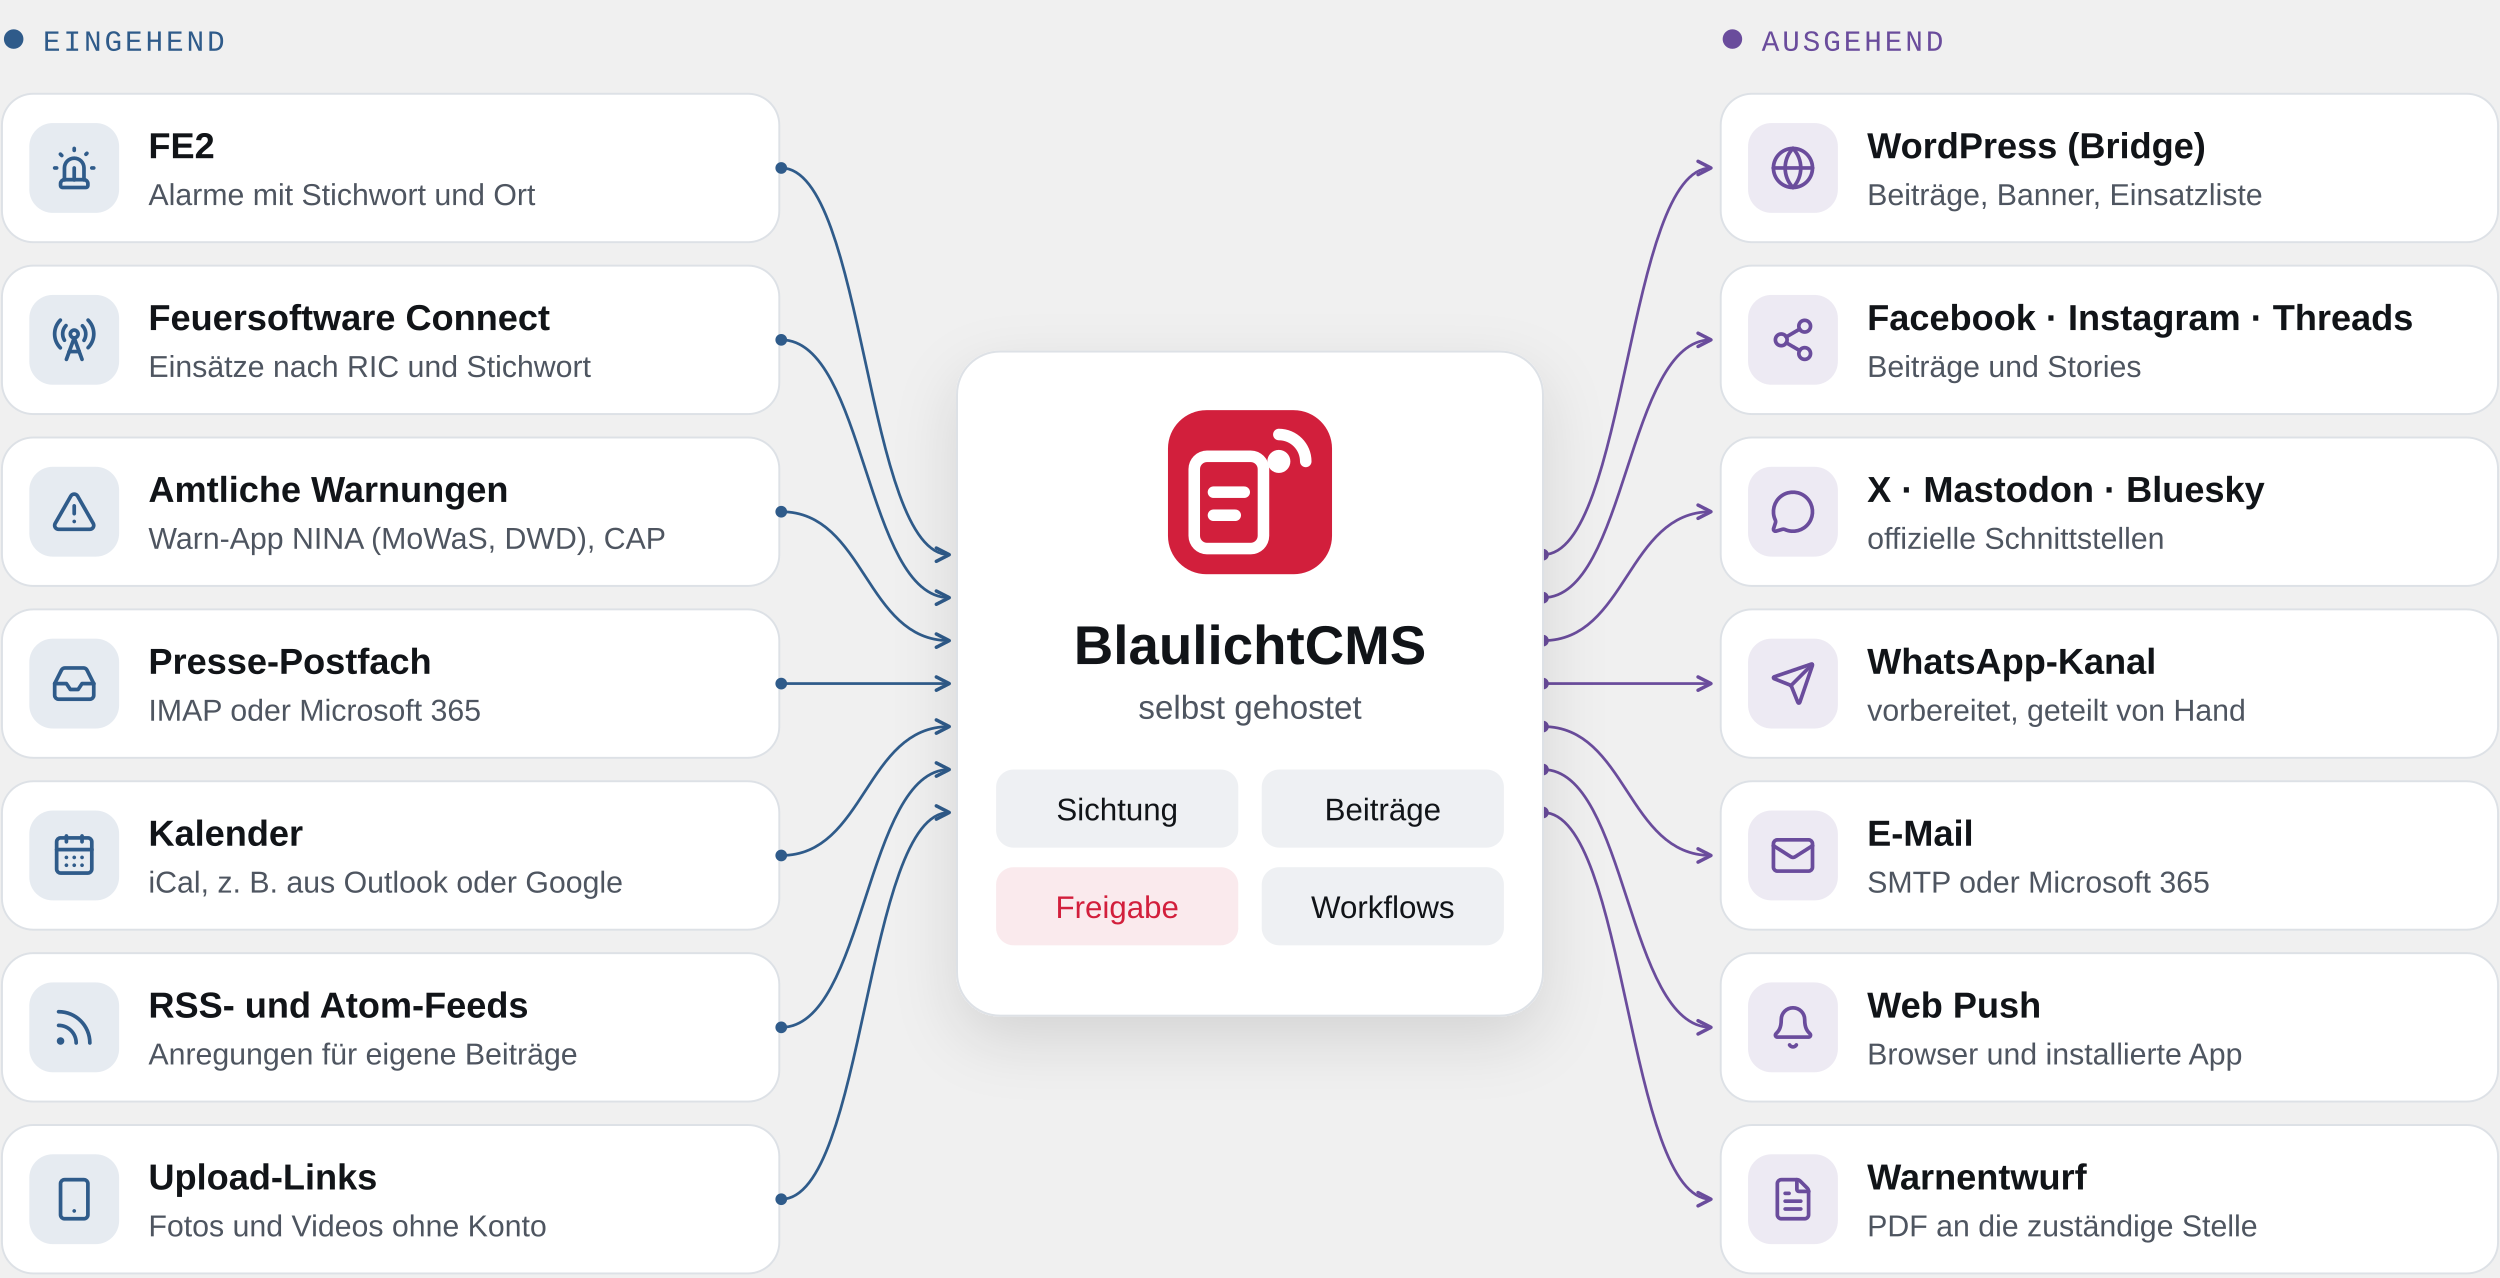
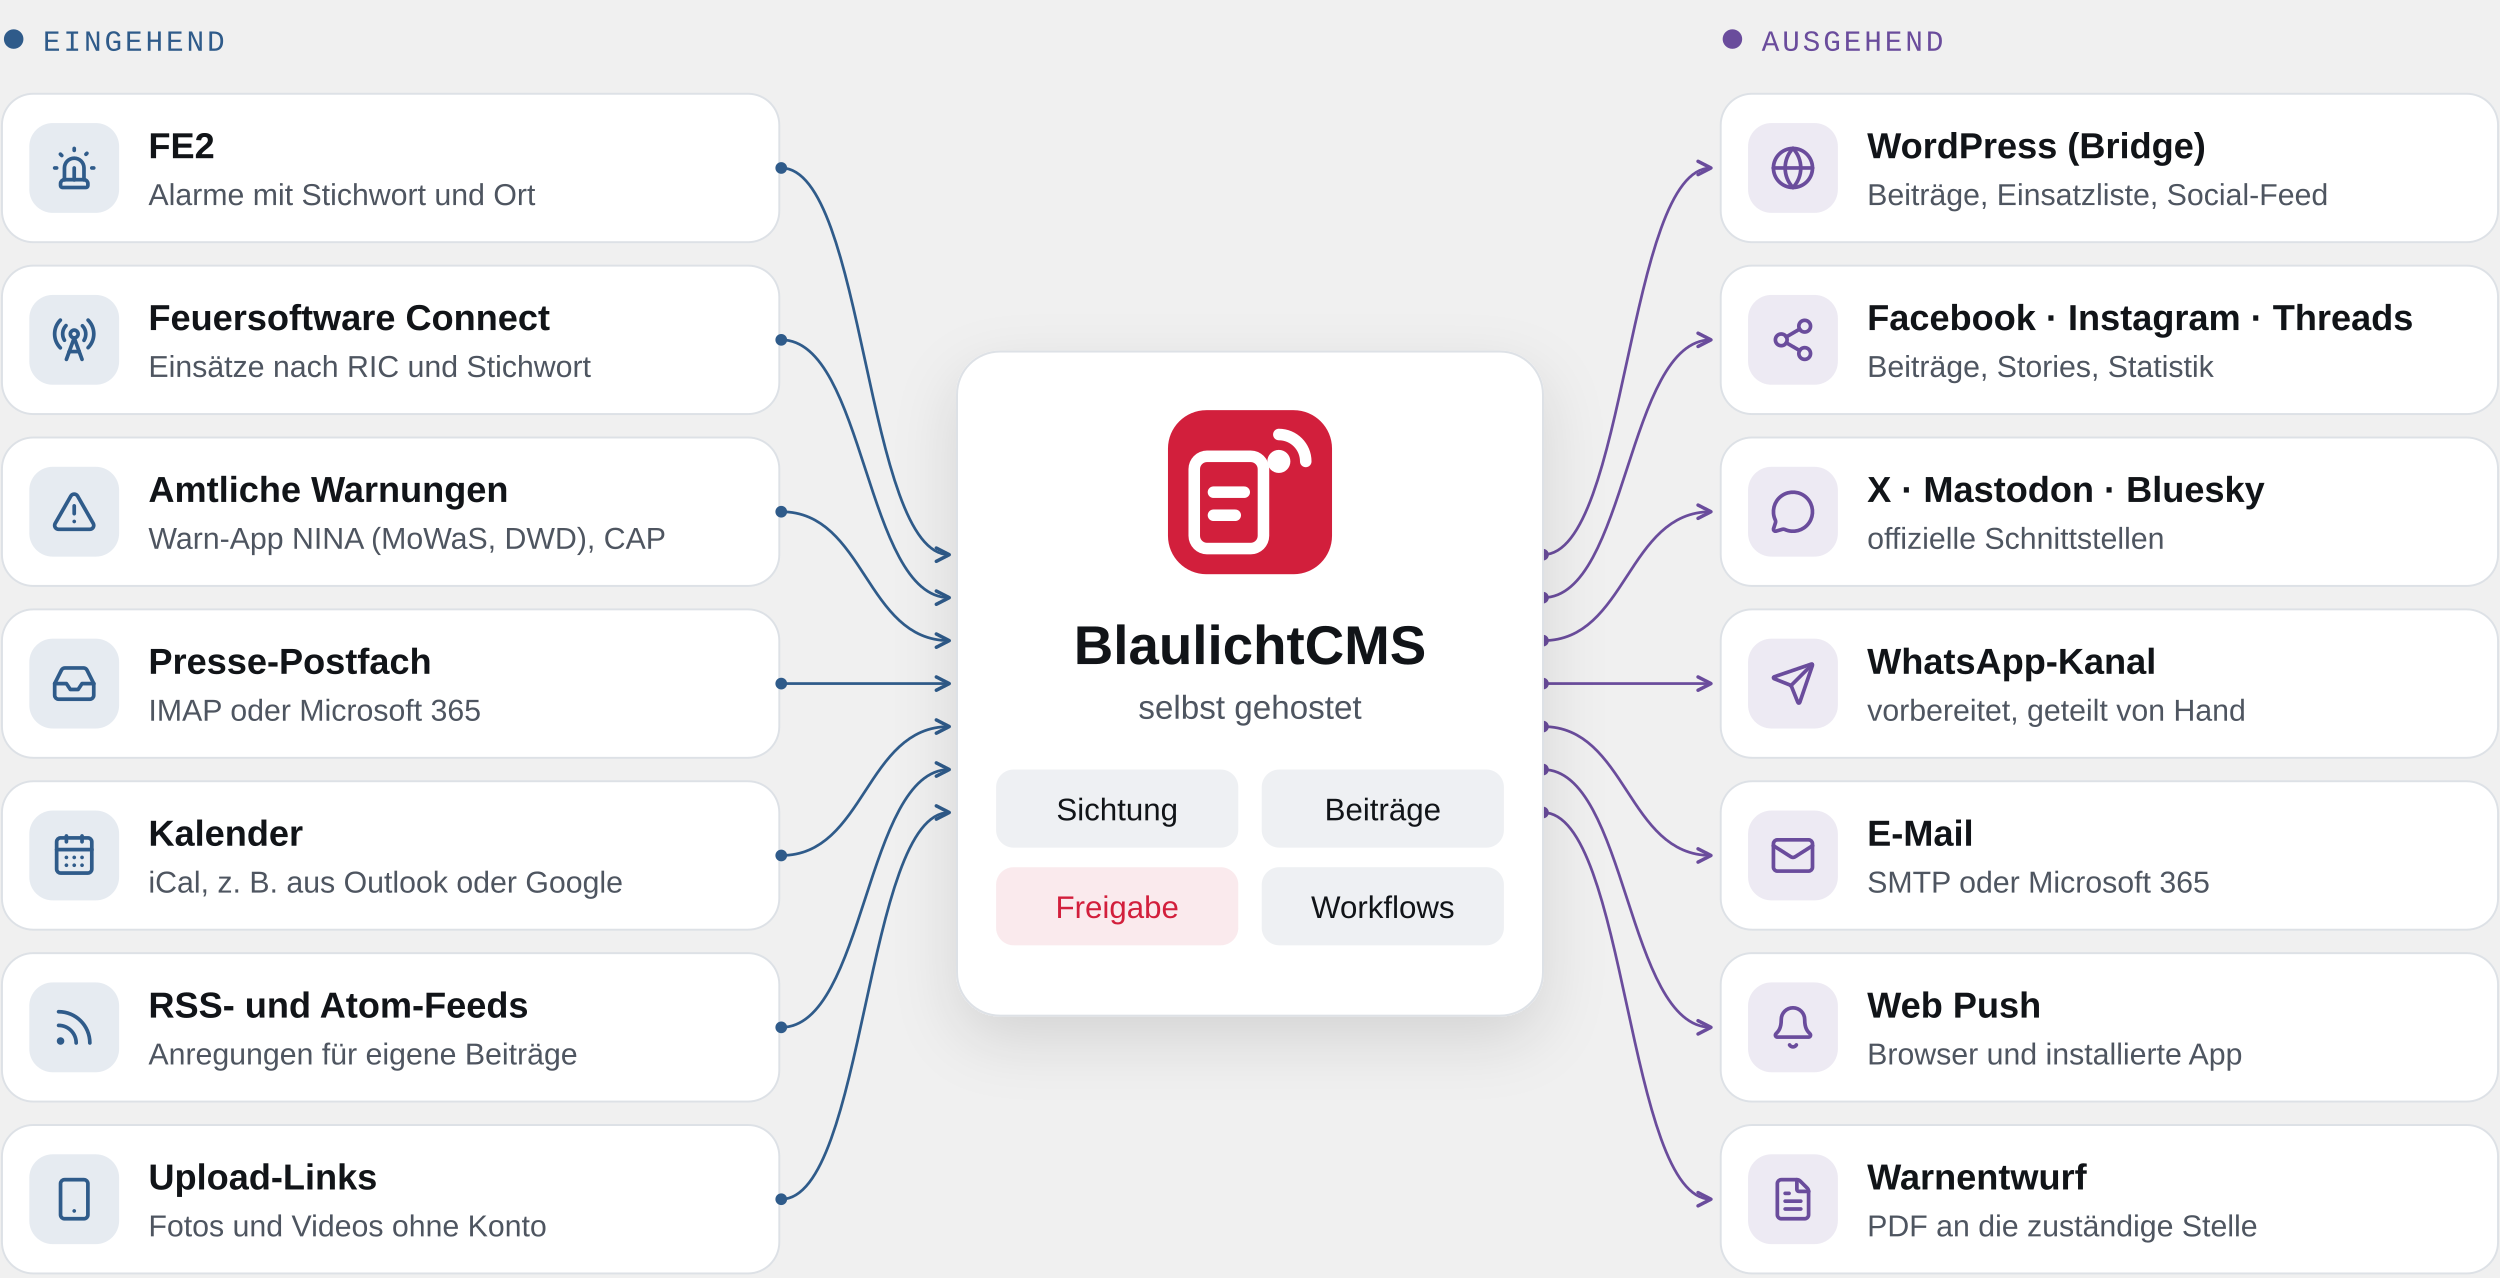
<svg xmlns="http://www.w3.org/2000/svg" width="1280" height="654" viewBox="0 0 1280 654" role="img" aria-label="Schnittstellen: eingehend FE2, Feuersoftware, Warnungen, Postfach, Kalender, Feeds, Uploads – ausgehend WordPress, soziale Netzwerke, E-Mail, Push, Warnentwurf">
  <style>text{font-family:'IBM Plex Sans','Segoe UI',system-ui,-apple-system,'Helvetica Neue',Arial,sans-serif}.m{font-family:'IBM Plex Mono',ui-monospace,'SFMono-Regular',Consolas,'Liberation Mono',monospace}</style>
  <defs>
    <marker id="ah" viewBox="0 0 10 10" refX="8.6" refY="5" markerWidth="10" markerHeight="10" markerUnits="userSpaceOnUse" orient="auto">
      <path d="M2 1.6L8.6 5L2 8.4" fill="none" stroke="#B9C0C9" stroke-width="1.8" stroke-linecap="round" stroke-linejoin="round" />
    </marker>
    <marker id="ahIn" viewBox="0 0 10 10" refX="8.6" refY="5" markerWidth="10" markerHeight="10" markerUnits="userSpaceOnUse" orient="auto">
      <path d="M2 1.6L8.6 5L2 8.4" fill="none" stroke="#2F5B8A" stroke-width="1.8" stroke-linecap="round" stroke-linejoin="round" />
    </marker>
    <marker id="ahOut" viewBox="0 0 10 10" refX="8.6" refY="5" markerWidth="10" markerHeight="10" markerUnits="userSpaceOnUse" orient="auto">
      <path d="M2 1.6L8.6 5L2 8.4" fill="none" stroke="#6A4C9C" stroke-width="1.8" stroke-linecap="round" stroke-linejoin="round" />
    </marker>
    <marker id="ahAcc" viewBox="0 0 10 10" refX="8.6" refY="5" markerWidth="10" markerHeight="10" markerUnits="userSpaceOnUse" orient="auto">
      <path d="M2 1.6L8.6 5L2 8.4" fill="none" stroke="#D21F3C" stroke-width="1.8" stroke-linecap="round" stroke-linejoin="round" />
    </marker>
    <filter id="sh" x="-30%" y="-30%" width="160%" height="180%">
      <feDropShadow dx="0" dy="12" stdDeviation="16" flood-color="rgba(17,20,24,.12)" flood-opacity="1" />
    </filter>
  </defs>
  <circle cx="7" cy="20" r="5" fill="#2F5B8A" />
  <text x="22" y="26" font-size="15" font-weight="500" fill="#2F5B8A" class="m" letter-spacing="1.5">EINGEHEND</text>
  <circle cx="887" cy="20" r="5" fill="#6A4C9C" />
  <text x="902" y="26" font-size="15" font-weight="500" fill="#6A4C9C" class="m" letter-spacing="1.5">AUSGEHEND</text>
  <rect x="1" y="48" width="398" height="76" rx="16" fill="#FFFFFF" stroke="#DDE1E6" stroke-width="1" />
  <rect x="15" y="63" width="46" height="46" rx="12" fill="rgba(47,91,138,.12)" />
  <g transform="translate(26 74) scale(1)" fill="none" stroke="#2F5B8A" stroke-width="1.900" stroke-linecap="round" stroke-linejoin="round">
    <path d="M7 18v-6a5 5 0 1 1 10 0v6" />
    <path d="M5 21a1 1 0 0 0 1 1h12a1 1 0 0 0 1-1v-1a2 2 0 0 0-2-2H7a2 2 0 0 0-2 2z" />
    <path d="M21 12h1" />
    <path d="M18.5 4.5 18 5" />
    <path d="M2 12h1" />
    <path d="M12 2v1" />
    <path d="m4.929 4.929.707.707" />
    <path d="M12 12v6" />
  </g>
  <text x="76" y="81" font-size="18.5" font-weight="600" fill="#111418">FE2</text>
  <text x="76" y="105" font-size="15.5" fill="#4E5560">Alarme mit Stichwort und Ort</text>
  <circle cx="400" cy="86" r="3" fill="#2F5B8A" />
  <path d="M400 86C443 86 443 284 486 284" fill="none" stroke="#2F5B8A" stroke-width="1.4" marker-end="url(#ahIn)" />
  <rect x="1" y="136" width="398" height="76" rx="16" fill="#FFFFFF" stroke="#DDE1E6" stroke-width="1" />
  <rect x="15" y="151" width="46" height="46" rx="12" fill="rgba(47,91,138,.12)" />
  <g transform="translate(26 162) scale(1)" fill="none" stroke="#2F5B8A" stroke-width="1.900" stroke-linecap="round" stroke-linejoin="round">
    <path d="M4.9 16.1C1 12.2 1 5.8 4.9 1.9" />
    <path d="M7.8 4.7a6.14 6.14 0 0 0-.8 7.5" />
    <circle cx="12" cy="9" r="2" />
    <path d="M16.2 4.8c2 2 2.26 5.11.8 7.47" />
    <path d="M19.1 1.9a9.96 9.96 0 0 1 0 14.1" />
    <path d="M9.5 18h5" />
    <path d="m8 22 4-11 4 11" />
  </g>
  <text x="76" y="169" font-size="18.5" font-weight="600" fill="#111418">Feuersoftware Connect</text>
  <text x="76" y="193" font-size="15.5" fill="#4E5560">Einsätze nach RIC und Stichwort</text>
  <circle cx="400" cy="174" r="3" fill="#2F5B8A" />
  <path d="M400 174C443 174 443 306 486 306" fill="none" stroke="#2F5B8A" stroke-width="1.4" marker-end="url(#ahIn)" />
  <rect x="1" y="224" width="398" height="76" rx="16" fill="#FFFFFF" stroke="#DDE1E6" stroke-width="1" />
  <rect x="15" y="239" width="46" height="46" rx="12" fill="rgba(47,91,138,.12)" />
  <g transform="translate(26 250) scale(1)" fill="none" stroke="#2F5B8A" stroke-width="1.900" stroke-linecap="round" stroke-linejoin="round">
    <path d="m21.73 18-8-14a2 2 0 0 0-3.48 0l-8 14A2 2 0 0 0 4 21h16a2 2 0 0 0 1.73-3" />
    <path d="M12 9v4" />
    <path d="M12 17h.01" />
  </g>
  <text x="76" y="257" font-size="18.5" font-weight="600" fill="#111418">Amtliche Warnungen</text>
  <text x="76" y="281" font-size="15.5" fill="#4E5560">Warn-App NINA (MoWaS, DWD), CAP</text>
  <circle cx="400" cy="262" r="3" fill="#2F5B8A" />
  <path d="M400 262C443 262 443 328 486 328" fill="none" stroke="#2F5B8A" stroke-width="1.4" marker-end="url(#ahIn)" />
  <rect x="1" y="312" width="398" height="76" rx="16" fill="#FFFFFF" stroke="#DDE1E6" stroke-width="1" />
  <rect x="15" y="327" width="46" height="46" rx="12" fill="rgba(47,91,138,.12)" />
  <g transform="translate(26 338) scale(1)" fill="none" stroke="#2F5B8A" stroke-width="1.900" stroke-linecap="round" stroke-linejoin="round">
    <polyline points="22 12 16 12 14 15 10 15 8 12 2 12" />
    <path d="M5.45 5.11 2 12v6a2 2 0 0 0 2 2h16a2 2 0 0 0 2-2v-6l-3.45-6.89A2 2 0 0 0 16.76 4H7.24a2 2 0 0 0-1.79 1.11z" />
  </g>
  <text x="76" y="345" font-size="18.5" font-weight="600" fill="#111418">Presse-Postfach</text>
  <text x="76" y="369" font-size="15.5" fill="#4E5560">IMAP oder Microsoft 365</text>
  <circle cx="400" cy="350" r="3" fill="#2F5B8A" />
  <path d="M400 350C443 350 443 350 486 350" fill="none" stroke="#2F5B8A" stroke-width="1.4" marker-end="url(#ahIn)" />
  <rect x="1" y="400" width="398" height="76" rx="16" fill="#FFFFFF" stroke="#DDE1E6" stroke-width="1" />
  <rect x="15" y="415" width="46" height="46" rx="12" fill="rgba(47,91,138,.12)" />
  <g transform="translate(26 426) scale(1)" fill="none" stroke="#2F5B8A" stroke-width="1.900" stroke-linecap="round" stroke-linejoin="round">
    <path d="M8 2v3" />
    <path d="M16 2v3" />
    <rect x="3" y="3" width="18" height="18" rx="2" />
    <path d="M3 9h18" />
    <path d="M8 13h.01" />
    <path d="M12 13h.01" />
    <path d="M16 13h.01" />
    <path d="M8 17h.01" />
    <path d="M12 17h.01" />
    <path d="M16 17h.01" />
  </g>
  <text x="76" y="433" font-size="18.5" font-weight="600" fill="#111418">Kalender</text>
  <text x="76" y="457" font-size="15.5" fill="#4E5560">iCal, z. B. aus Outlook oder Google</text>
  <circle cx="400" cy="438" r="3" fill="#2F5B8A" />
  <path d="M400 438C443 438 443 372 486 372" fill="none" stroke="#2F5B8A" stroke-width="1.4" marker-end="url(#ahIn)" />
  <rect x="1" y="488" width="398" height="76" rx="16" fill="#FFFFFF" stroke="#DDE1E6" stroke-width="1" />
  <rect x="15" y="503" width="46" height="46" rx="12" fill="rgba(47,91,138,.12)" />
  <g transform="translate(26 514) scale(1)" fill="none" stroke="#2F5B8A" stroke-width="1.900" stroke-linecap="round" stroke-linejoin="round">
    <path d="M4 11a9 9 0 0 1 9 9" />
    <path d="M4 4a16 16 0 0 1 16 16" />
    <circle cx="5" cy="19" r="1" />
  </g>
  <text x="76" y="521" font-size="18.5" font-weight="600" fill="#111418">RSS- und Atom-Feeds</text>
  <text x="76" y="545" font-size="15.5" fill="#4E5560">Anregungen für eigene Beiträge</text>
  <circle cx="400" cy="526" r="3" fill="#2F5B8A" />
  <path d="M400 526C443 526 443 394 486 394" fill="none" stroke="#2F5B8A" stroke-width="1.4" marker-end="url(#ahIn)" />
  <rect x="1" y="576" width="398" height="76" rx="16" fill="#FFFFFF" stroke="#DDE1E6" stroke-width="1" />
  <rect x="15" y="591" width="46" height="46" rx="12" fill="rgba(47,91,138,.12)" />
  <g transform="translate(26 602) scale(1)" fill="none" stroke="#2F5B8A" stroke-width="1.900" stroke-linecap="round" stroke-linejoin="round">
    <rect width="14" height="20" x="5" y="2" rx="2" ry="2" />
    <path d="M12 18h.01" />
  </g>
  <text x="76" y="609" font-size="18.5" font-weight="600" fill="#111418">Upload-Links</text>
  <text x="76" y="633" font-size="15.5" fill="#4E5560">Fotos und Videos ohne Konto</text>
  <circle cx="400" cy="614" r="3" fill="#2F5B8A" />
  <path d="M400 614C443 614 443 416 486 416" fill="none" stroke="#2F5B8A" stroke-width="1.4" marker-end="url(#ahIn)" />
  <rect x="881" y="48" width="398" height="76" rx="16" fill="#FFFFFF" stroke="#DDE1E6" stroke-width="1" />
  <rect x="895" y="63" width="46" height="46" rx="12" fill="rgba(106,76,156,.12)" />
  <g transform="translate(906 74) scale(1)" fill="none" stroke="#6A4C9C" stroke-width="1.900" stroke-linecap="round" stroke-linejoin="round">
    <circle cx="12" cy="12" r="10" />
    <path d="M12 2a14.5 14.5 0 0 0 0 20 14.5 14.5 0 0 0 0-20" />
    <path d="M2 12h20" />
  </g>
  <text x="956" y="81" font-size="18.5" font-weight="600" fill="#111418">WordPress (Bridge)</text>
-   <text x="956" y="105" font-size="15.5" fill="#4E5560">Beiträge, Banner, Einsatzliste</text>
+   <text x="956" y="105" font-size="15.5" fill="#4E5560">Beiträge, Einsatzliste, Social-Feed</text>
  <circle cx="790" cy="284" r="3" fill="#6A4C9C" />
  <path d="M790 284C833 284 833 86 876 86" fill="none" stroke="#6A4C9C" stroke-width="1.4" marker-end="url(#ahOut)" />
  <rect x="881" y="136" width="398" height="76" rx="16" fill="#FFFFFF" stroke="#DDE1E6" stroke-width="1" />
  <rect x="895" y="151" width="46" height="46" rx="12" fill="rgba(106,76,156,.12)" />
  <g transform="translate(906 162) scale(1)" fill="none" stroke="#6A4C9C" stroke-width="1.900" stroke-linecap="round" stroke-linejoin="round">
    <circle cx="18" cy="5" r="3" />
    <circle cx="6" cy="12" r="3" />
    <circle cx="18" cy="19" r="3" />
    <line x1="8.59" x2="15.42" y1="13.51" y2="17.49" />
    <line x1="15.41" x2="8.59" y1="6.51" y2="10.49" />
  </g>
  <text x="956" y="169" font-size="18.5" font-weight="600" fill="#111418">Facebook · Instagram · Threads</text>
-   <text x="956" y="193" font-size="15.5" fill="#4E5560">Beiträge und Stories</text>
+   <text x="956" y="193" font-size="15.5" fill="#4E5560">Beiträge, Stories, Statistik</text>
  <circle cx="790" cy="306" r="3" fill="#6A4C9C" />
  <path d="M790 306C833 306 833 174 876 174" fill="none" stroke="#6A4C9C" stroke-width="1.4" marker-end="url(#ahOut)" />
  <rect x="881" y="224" width="398" height="76" rx="16" fill="#FFFFFF" stroke="#DDE1E6" stroke-width="1" />
  <rect x="895" y="239" width="46" height="46" rx="12" fill="rgba(106,76,156,.12)" />
  <g transform="translate(906 250) scale(1)" fill="none" stroke="#6A4C9C" stroke-width="1.900" stroke-linecap="round" stroke-linejoin="round">
    <path d="M2.992 16.342a2 2 0 0 1 .094 1.167l-1.065 3.29a1 1 0 0 0 1.236 1.168l3.413-.998a2 2 0 0 1 1.099.092 10 10 0 1 0-4.777-4.719" />
  </g>
  <text x="956" y="257" font-size="18.5" font-weight="600" fill="#111418">X · Mastodon · Bluesky</text>
  <text x="956" y="281" font-size="15.5" fill="#4E5560">offizielle Schnittstellen</text>
  <circle cx="790" cy="328" r="3" fill="#6A4C9C" />
  <path d="M790 328C833 328 833 262 876 262" fill="none" stroke="#6A4C9C" stroke-width="1.4" marker-end="url(#ahOut)" />
  <rect x="881" y="312" width="398" height="76" rx="16" fill="#FFFFFF" stroke="#DDE1E6" stroke-width="1" />
  <rect x="895" y="327" width="46" height="46" rx="12" fill="rgba(106,76,156,.12)" />
  <g transform="translate(906 338) scale(1)" fill="none" stroke="#6A4C9C" stroke-width="1.900" stroke-linecap="round" stroke-linejoin="round">
    <path d="M14.536 21.686a.5.5 0 0 0 .937-.024l6.5-19a.496.496 0 0 0-.635-.635l-19 6.5a.5.5 0 0 0-.024.937l7.93 3.18a2 2 0 0 1 1.112 1.11z" />
    <path d="m21.854 2.147-10.94 10.939" />
  </g>
  <text x="956" y="345" font-size="18.5" font-weight="600" fill="#111418">WhatsApp-Kanal</text>
  <text x="956" y="369" font-size="15.5" fill="#4E5560">vorbereitet, geteilt von Hand</text>
  <circle cx="790" cy="350" r="3" fill="#6A4C9C" />
  <path d="M790 350C833 350 833 350 876 350" fill="none" stroke="#6A4C9C" stroke-width="1.4" marker-end="url(#ahOut)" />
  <rect x="881" y="400" width="398" height="76" rx="16" fill="#FFFFFF" stroke="#DDE1E6" stroke-width="1" />
  <rect x="895" y="415" width="46" height="46" rx="12" fill="rgba(106,76,156,.12)" />
  <g transform="translate(906 426) scale(1)" fill="none" stroke="#6A4C9C" stroke-width="1.900" stroke-linecap="round" stroke-linejoin="round">
    <path d="m22 7-8.991 5.727a2 2 0 0 1-2.009 0L2 7" />
    <rect x="2" y="4" width="20" height="16" rx="2" />
  </g>
  <text x="956" y="433" font-size="18.5" font-weight="600" fill="#111418">E-Mail</text>
  <text x="956" y="457" font-size="15.5" fill="#4E5560">SMTP oder Microsoft 365</text>
  <circle cx="790" cy="372" r="3" fill="#6A4C9C" />
  <path d="M790 372C833 372 833 438 876 438" fill="none" stroke="#6A4C9C" stroke-width="1.4" marker-end="url(#ahOut)" />
  <rect x="881" y="488" width="398" height="76" rx="16" fill="#FFFFFF" stroke="#DDE1E6" stroke-width="1" />
  <rect x="895" y="503" width="46" height="46" rx="12" fill="rgba(106,76,156,.12)" />
  <g transform="translate(906 514) scale(1)" fill="none" stroke="#6A4C9C" stroke-width="1.900" stroke-linecap="round" stroke-linejoin="round">
    <path d="M10.268 21a2 2 0 0 0 3.464 0" />
    <path d="M3.262 15.326A1 1 0 0 0 4 17h16a1 1 0 0 0 .74-1.673C19.41 13.956 18 12.499 18 8A6 6 0 0 0 6 8c0 4.499-1.411 5.956-2.738 7.326" />
  </g>
  <text x="956" y="521" font-size="18.5" font-weight="600" fill="#111418">Web Push</text>
  <text x="956" y="545" font-size="15.5" fill="#4E5560">Browser und installierte App</text>
  <circle cx="790" cy="394" r="3" fill="#6A4C9C" />
  <path d="M790 394C833 394 833 526 876 526" fill="none" stroke="#6A4C9C" stroke-width="1.4" marker-end="url(#ahOut)" />
  <rect x="881" y="576" width="398" height="76" rx="16" fill="#FFFFFF" stroke="#DDE1E6" stroke-width="1" />
  <rect x="895" y="591" width="46" height="46" rx="12" fill="rgba(106,76,156,.12)" />
  <g transform="translate(906 602) scale(1)" fill="none" stroke="#6A4C9C" stroke-width="1.900" stroke-linecap="round" stroke-linejoin="round">
    <path d="M6 22a2 2 0 0 1-2-2V4a2 2 0 0 1 2-2h8a2.4 2.4 0 0 1 1.704.706l3.588 3.588A2.4 2.4 0 0 1 20 8v12a2 2 0 0 1-2 2z" />
    <path d="M14 2v5a1 1 0 0 0 1 1h5" />
    <path d="M10 9H8" />
    <path d="M16 13H8" />
    <path d="M16 17H8" />
  </g>
  <text x="956" y="609" font-size="18.5" font-weight="600" fill="#111418">Warnentwurf</text>
  <text x="956" y="633" font-size="15.5" fill="#4E5560">PDF an die zuständige Stelle</text>
  <circle cx="790" cy="416" r="3" fill="#6A4C9C" />
  <path d="M790 416C833 416 833 614 876 614" fill="none" stroke="#6A4C9C" stroke-width="1.4" marker-end="url(#ahOut)" />
  <g filter="url(#sh)">
    <rect x="490" y="180" width="300" height="340" rx="22" fill="#FFFFFF" stroke="#DDE1E6" stroke-width="1" />
  </g>
  <g transform="translate(598 210) scale(1.3125)">
    <g transform="translate(0 0)">
      <rect width="64" height="64" rx="15" fill="#D21F3C" />
      <g transform="translate(-2.75 2)" fill="none" stroke="#FFFFFF" stroke-width="4.5" stroke-linecap="round" stroke-linejoin="round">
        <rect x="13" y="16" width="27" height="36" rx="5" />
        <path d="M20.5 30H32.5M20.5 39H29" />
        <path d="M46 7.5A10.5 10.5 0 0 1 56.5 18" />
        <circle cx="46" cy="18" r="4.5" fill="#FFFFFF" stroke="none" />
      </g>
    </g>
  </g>
  <text x="640" y="340" font-size="28" font-weight="700" fill="#111418" text-anchor="middle">BlaulichtCMS</text>
  <text x="640" y="368" font-size="17" fill="#4E5560" text-anchor="middle">selbst gehostet</text>
  <rect x="510" y="394" width="124" height="40" rx="9" fill="#EEF0F3" />
  <text x="572" y="420" font-size="16" font-weight="500" fill="#111418" text-anchor="middle">Sichtung</text>
  <rect x="646" y="394" width="124" height="40" rx="9" fill="#EEF0F3" />
  <text x="708" y="420" font-size="16" font-weight="500" fill="#111418" text-anchor="middle">Beiträge</text>
  <rect x="510" y="444" width="124" height="40" rx="9" fill="rgba(210,31,60,.09)" />
  <text x="572" y="470" font-size="16" font-weight="500" fill="#D21F3C" text-anchor="middle">Freigabe</text>
  <rect x="646" y="444" width="124" height="40" rx="9" fill="#EEF0F3" />
  <text x="708" y="470" font-size="16" font-weight="500" fill="#111418" text-anchor="middle">Workflows</text>
</svg>
